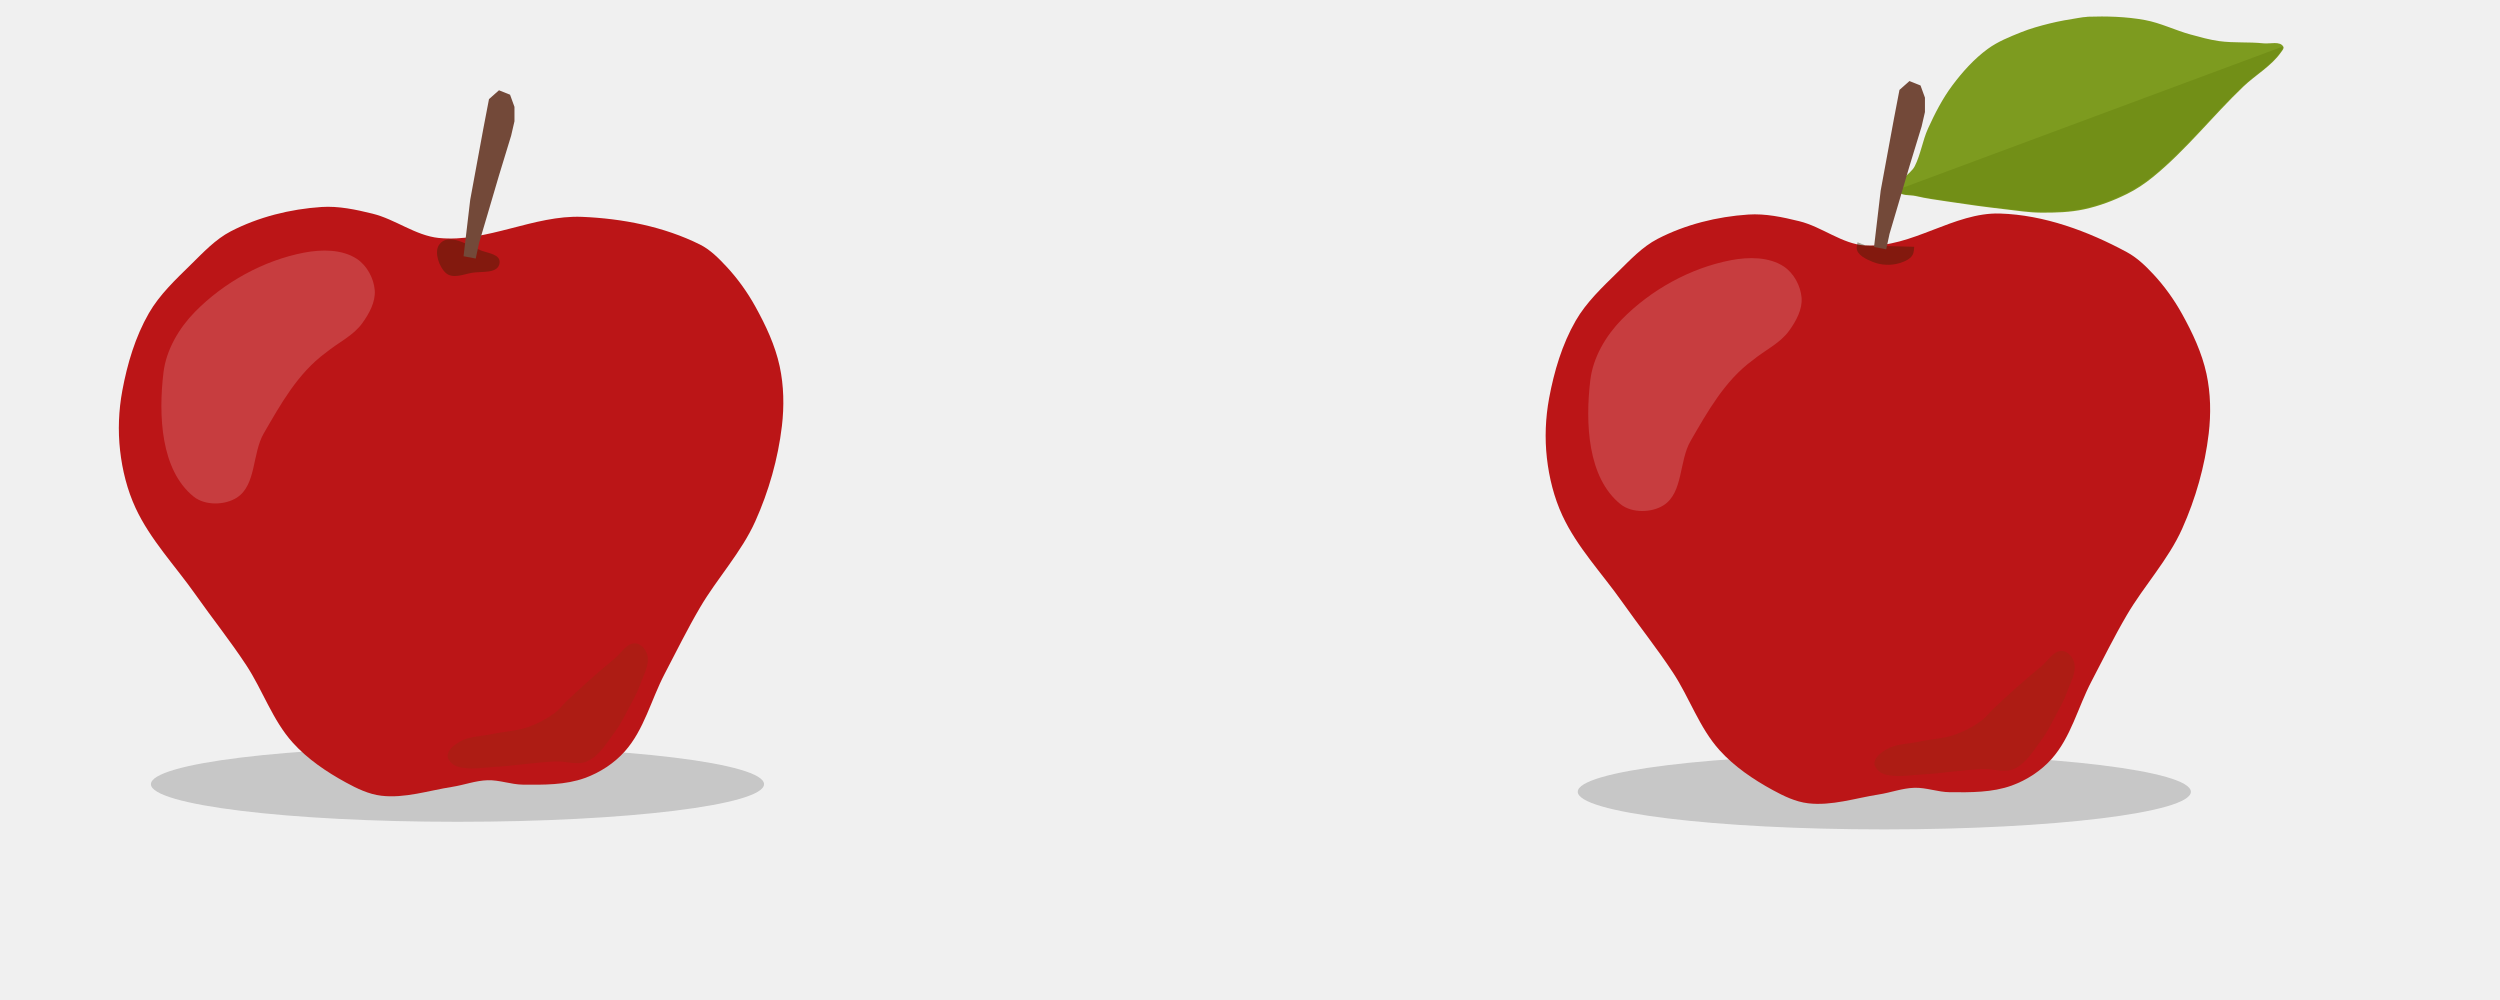
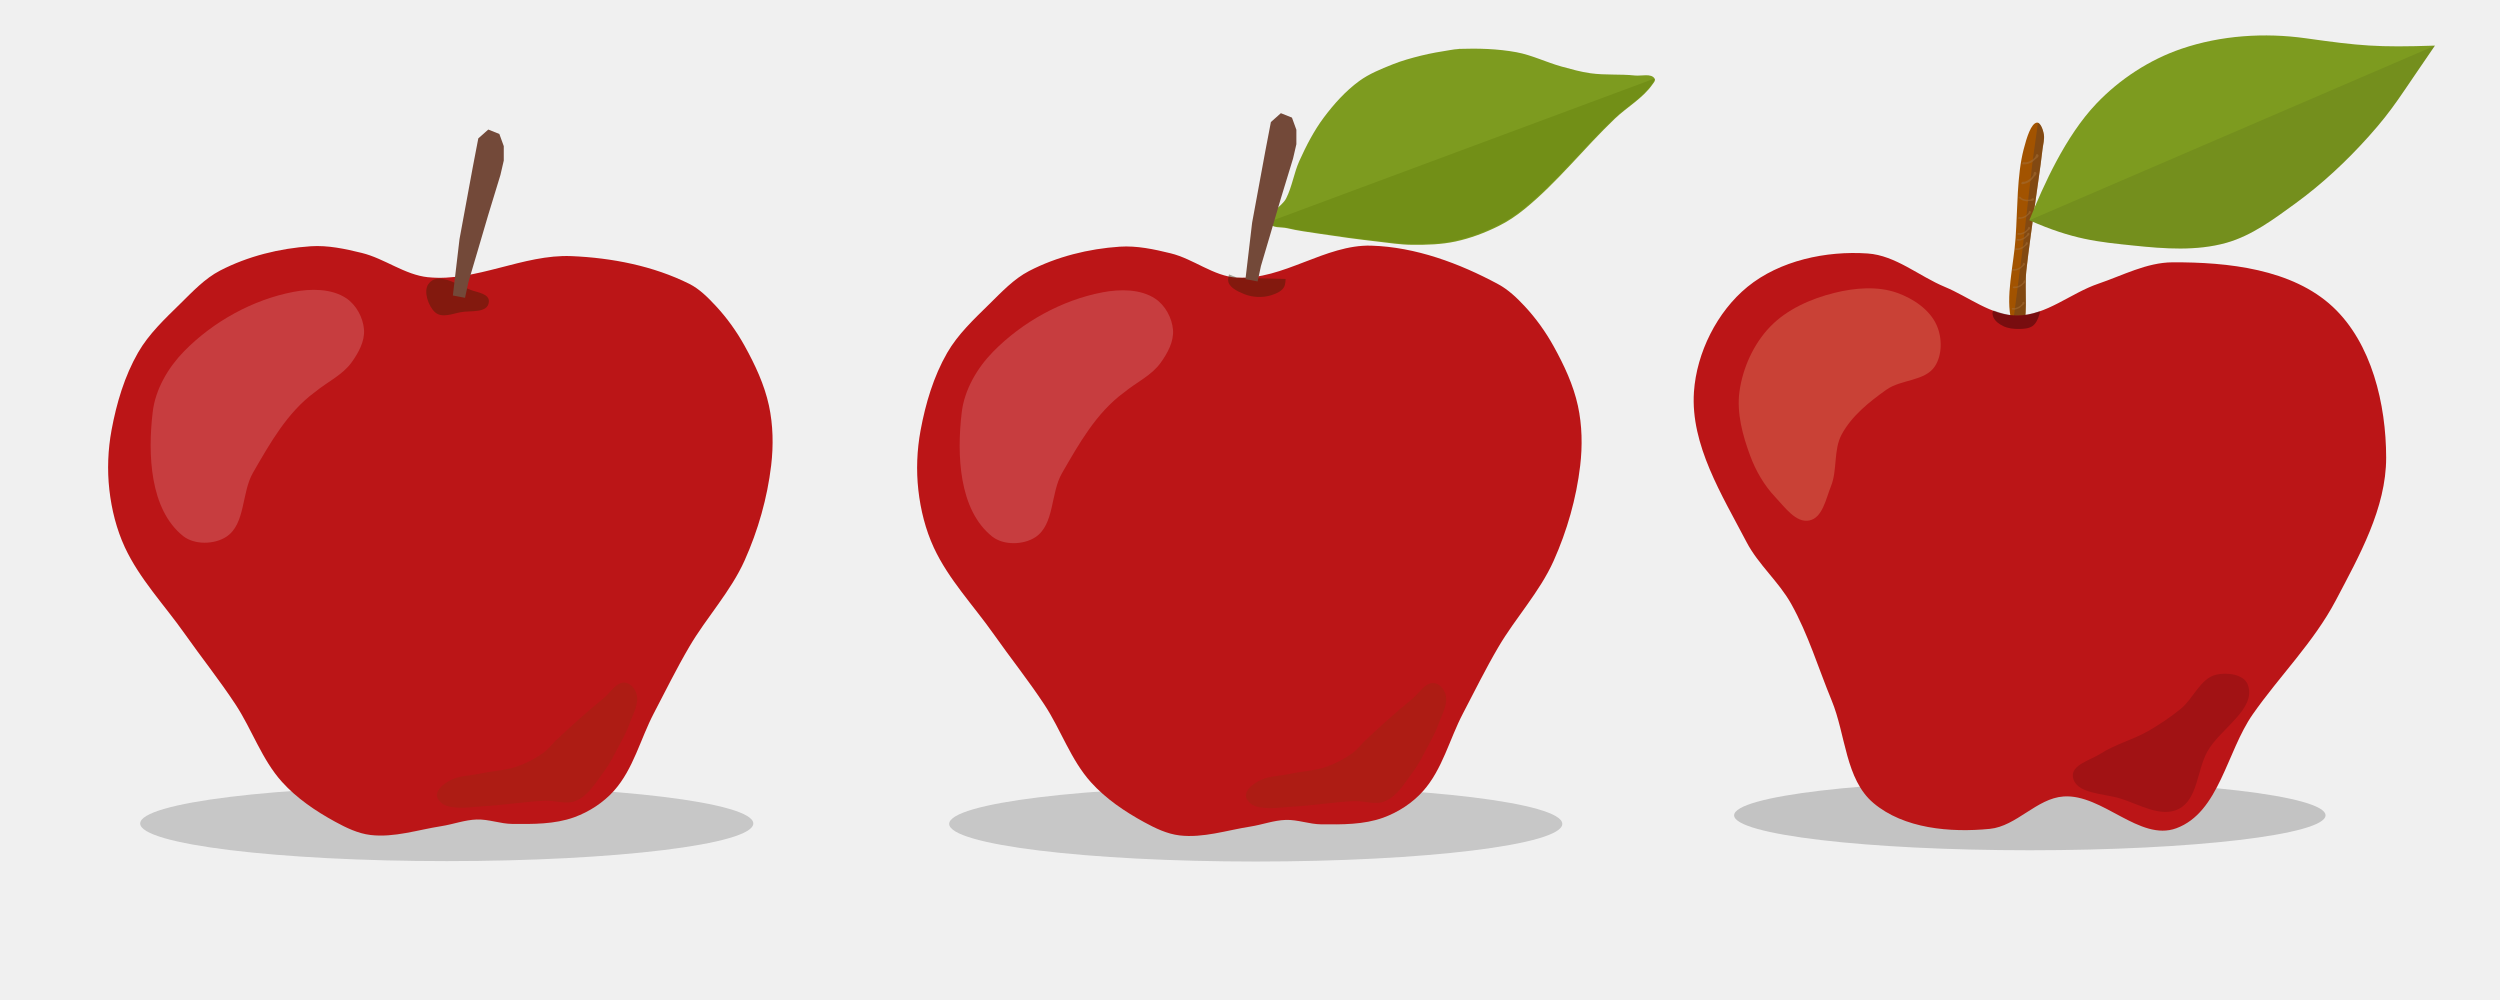
<svg xmlns="http://www.w3.org/2000/svg" width="250" height="100" viewBox="0 0 66.146 26.458" version="1.1" id="svg8">
-   <defs id="defs2" />
+   <defs id="defs2">
+     <clipPath clipPathUnits="userSpaceOnUse" id="clipPath5336">
+       <path style="fill:#000000;fill-opacity:1;stroke:none;stroke-width:0.265px;stroke-linecap:butt;stroke-linejoin:miter;stroke-opacity:1" d="m 17.954,274.794 9.308,-6.993 2.74,0.567 -1.559,7.182 -6.284,1.465 z" id="path5338" />
+     </clipPath>
+   </defs>
  <g id="layer3" style="display:inline" transform="translate(0,-270.5416)">
-     <path style="opacity:1;fill:#000000;fill-opacity:0.172;stroke:none;stroke-width:0.049;stroke-opacity:1" id="path4577" d="m 20.215,291.289 a 8.111,0.996 0 0 1 -8.109,0.996 8.111,0.996 0 0 1 -8.113,-0.995 8.111,0.996 0 0 1 8.105,-0.996 8.111,0.996 0 0 1 8.117,0.995 l -8.111,0.001 z" />
-     <path d="m 57.967,291.49 a 8.111,0.996 0 0 1 -8.109,0.996 8.111,0.996 0 0 1 -8.113,-0.995 8.111,0.996 0 0 1 8.105,-0.996 8.111,0.996 0 0 1 8.117,0.995 l -8.111,0.001 z" id="path4675" style="opacity:1;fill:#000000;fill-opacity:0.172;stroke:none;stroke-width:0.049;stroke-opacity:1" />
+     <path style="opacity:1;fill:#000000;fill-opacity:0.172;stroke:none;stroke-width:0.049;stroke-opacity:1" id="path4577" d="m 19.931,292.329 a 8.111,0.996 0 0 1 -8.109,0.996 8.111,0.996 0 0 1 -8.113,-0.995 8.111,0.996 0 0 1 8.105,-0.996 8.111,0.996 0 0 1 8.117,0.995 l -8.111,0.001 z" />
+     <path d="m 41.336,292.34 a 8.111,0.996 0 0 1 -8.109,0.996 8.111,0.996 0 0 1 -8.113,-0.995 8.111,0.996 0 0 1 8.105,-0.996 8.111,0.996 0 0 1 8.117,0.995 l -8.111,10e-4 z" id="path4675" style="opacity:1;fill:#000000;fill-opacity:0.172;stroke:none;stroke-width:0.049;stroke-opacity:1" />
  </g>
  <g id="layer1" transform="translate(0,-270.5416)">
-     <path style="fill:#bb1517;fill-opacity:1;stroke:none;stroke-width:0.082px;stroke-linecap:butt;stroke-linejoin:miter;stroke-opacity:1" d="m 11.611,276.838 c -0.62,-0.064 -1.151,-0.496 -1.757,-0.644 -0.44,-0.108 -0.895,-0.206 -1.347,-0.176 -0.827,0.055 -1.665,0.263 -2.401,0.644 -0.406,0.211 -0.728,0.558 -1.054,0.878 -0.405,0.398 -0.83,0.796 -1.113,1.288 -0.36,0.626 -0.571,1.34 -0.703,2.05 -0.096,0.519 -0.118,1.057 -0.059,1.581 0.059,0.522 0.189,1.046 0.41,1.523 0.39,0.84 1.047,1.527 1.581,2.284 0.443,0.629 0.924,1.231 1.347,1.874 0.438,0.666 0.696,1.458 1.23,2.05 0.392,0.435 0.892,0.773 1.406,1.054 0.293,0.16 0.606,0.312 0.937,0.351 0.625,0.074 1.252,-0.137 1.874,-0.234 0.314,-0.049 0.619,-0.166 0.937,-0.176 0.315,-0.01 0.622,0.114 0.937,0.117 0.55,0.005 1.123,0.011 1.64,-0.176 0.397,-0.144 0.773,-0.388 1.054,-0.703 0.512,-0.573 0.698,-1.369 1.054,-2.05 0.308,-0.588 0.601,-1.184 0.937,-1.757 0.457,-0.78 1.094,-1.459 1.464,-2.284 0.356,-0.795 0.601,-1.653 0.703,-2.518 0.062,-0.524 0.052,-1.066 -0.059,-1.581 -0.12,-0.556 -0.368,-1.083 -0.644,-1.581 -0.21,-0.379 -0.466,-0.737 -0.761,-1.054 -0.208,-0.223 -0.43,-0.449 -0.703,-0.586 -0.955,-0.476 -2.05,-0.688 -3.116,-0.733 -1.277,-0.054 -2.523,0.689 -3.795,0.558 z" id="path4550" />
-     <path style="fill:#2c2000;fill-opacity:0.387;stroke:none;stroke-width:0.067px;stroke-linecap:butt;stroke-linejoin:miter;stroke-opacity:1" d="m 12.743,277.175 c -0.36,-0.138 -0.88,-0.504 -1.125,-0.157 -0.138,0.196 0.003,0.587 0.173,0.742 0.184,0.168 0.464,0.041 0.692,0 0.254,-0.046 0.71,0.036 0.736,-0.272 0.018,-0.217 -0.304,-0.248 -0.476,-0.314 z" id="path4615" />
-     <path style="display:inline;fill:#664408;fill-opacity:0.161;stroke:none;stroke-width:0.082px;stroke-linecap:butt;stroke-linejoin:miter;stroke-opacity:1" d="m 14.989,289.094 c 0.409,-0.385 0.826,-0.764 1.263,-1.118 0.18,-0.146 0.328,-0.427 0.559,-0.414 0.141,0.008 0.269,0.154 0.311,0.29 0.081,0.264 -0.095,0.547 -0.186,0.807 -0.074,0.21 -0.186,0.404 -0.29,0.6 -0.116,0.219 -0.225,0.444 -0.373,0.642 -0.216,0.289 -0.414,0.644 -0.745,0.787 -0.254,0.109 -0.552,-0.012 -0.828,0 -0.54,0.024 -1.075,0.114 -1.615,0.145 -0.283,0.016 -0.57,0.069 -0.849,0.021 -0.095,-0.016 -0.197,-0.04 -0.269,-0.104 -0.065,-0.057 -0.134,-0.142 -0.124,-0.228 0.017,-0.155 0.176,-0.271 0.311,-0.352 0.255,-0.153 0.578,-0.144 0.87,-0.207 0.316,-0.069 0.647,-0.078 0.952,-0.186 0.25,-0.089 0.49,-0.215 0.704,-0.373 0.118,-0.087 0.204,-0.21 0.311,-0.311 z" id="path4595" />
-     <path style="fill:#734939;fill-opacity:1;stroke:none;stroke-width:0.082px;stroke-linecap:butt;stroke-linejoin:miter;stroke-opacity:1" d="m 12.265,277.321 0.176,-1.493 0.351,-1.903 0.146,-0.761 0.264,-0.234 0.293,0.117 0.117,0.322 v 0.381 l -0.088,0.381 -0.322,1.054 -0.293,0.996 -0.234,0.791 -0.088,0.41 z" id="path4552" />
-     <path id="path4677" d="m 49.362,277.038 c -0.623,-0.037 -1.151,-0.496 -1.757,-0.644 -0.44,-0.108 -0.895,-0.206 -1.347,-0.176 -0.827,0.055 -1.665,0.263 -2.401,0.644 -0.406,0.211 -0.728,0.558 -1.054,0.878 -0.405,0.398 -0.83,0.796 -1.113,1.288 -0.36,0.626 -0.571,1.34 -0.703,2.05 -0.096,0.519 -0.118,1.057 -0.059,1.581 0.059,0.522 0.189,1.046 0.41,1.523 0.39,0.84 1.047,1.527 1.581,2.284 0.443,0.629 0.924,1.231 1.347,1.874 0.438,0.666 0.696,1.458 1.23,2.05 0.392,0.435 0.892,0.773 1.406,1.054 0.293,0.16 0.606,0.312 0.937,0.351 0.625,0.074 1.252,-0.137 1.874,-0.234 0.314,-0.049 0.619,-0.166 0.937,-0.176 0.315,-0.01 0.622,0.114 0.937,0.117 0.55,0.005 1.123,0.011 1.64,-0.176 0.397,-0.144 0.773,-0.388 1.054,-0.703 0.512,-0.573 0.698,-1.369 1.054,-2.05 0.308,-0.588 0.601,-1.184 0.937,-1.757 0.457,-0.78 1.094,-1.459 1.464,-2.284 0.356,-0.795 0.601,-1.653 0.703,-2.518 0.062,-0.524 0.052,-1.066 -0.059,-1.581 -0.12,-0.556 -0.368,-1.083 -0.644,-1.581 -0.21,-0.379 -0.466,-0.737 -0.761,-1.054 -0.208,-0.223 -0.434,-0.441 -0.703,-0.586 -1.03,-0.556 -2.189,-0.985 -3.358,-1.021 -1.217,-0.037 -2.337,0.917 -3.552,0.845 z" style="fill:#bb1517;fill-opacity:1;stroke:none;stroke-width:0.082px;stroke-linecap:butt;stroke-linejoin:miter;stroke-opacity:1" />
-     <path style="fill:#2c2000;fill-opacity:0.387;stroke:none;stroke-width:0.252px;stroke-linecap:butt;stroke-linejoin:miter;stroke-opacity:1" d="M 185.756 24.223 C 185.708 24.407 185.671 24.592 185.67 24.773 C 185.665 25.486 186.611 25.921 187.271 26.189 C 188.1 26.526 189.095 26.574 189.951 26.314 C 190.503 26.147 191.2 25.848 191.342 25.289 C 191.39 25.099 191.413 24.89 191.42 24.676 L 186.566 24.553 C 186.566 24.553 185.963 24.31 185.756 24.223 z " transform="matrix(0.2645833,0,0,0.2645833,0,270.5416)" id="path4679" />
-     <path id="path4681" d="m 55.23,270.984 c 0.508,-0.017 1.023,-0.004 1.523,0.088 0.413,0.076 0.796,0.27 1.201,0.381 0.251,0.069 0.503,0.14 0.761,0.176 0.387,0.054 0.783,0.017 1.171,0.059 0.177,0.019 0.44,-0.067 0.527,0.088 0.026,0.046 -0.029,0.103 -0.059,0.146 -0.256,0.369 -0.671,0.598 -0.996,0.908 -0.819,0.782 -1.522,1.688 -2.401,2.401 -0.208,0.169 -0.433,0.32 -0.673,0.439 -0.362,0.18 -0.746,0.325 -1.142,0.41 -0.373,0.08 -0.76,0.091 -1.142,0.088 -0.314,-0.002 -0.625,-0.052 -0.937,-0.088 -0.509,-0.058 -1.016,-0.127 -1.523,-0.205 -0.284,-0.044 -0.57,-0.079 -0.849,-0.146 -0.159,-0.038 -0.415,0.008 -0.469,-0.146 -0.085,-0.245 0.322,-0.412 0.439,-0.644 0.159,-0.314 0.206,-0.675 0.351,-0.996 0.181,-0.398 0.383,-0.792 0.644,-1.142 0.269,-0.359 0.575,-0.701 0.937,-0.966 0.264,-0.193 0.575,-0.317 0.878,-0.439 0.246,-0.099 0.504,-0.17 0.761,-0.234 0.251,-0.062 0.506,-0.106 0.761,-0.146 0.078,-0.012 0.156,-0.027 0.234,-0.029 z" style="fill:#7d9b1f;fill-opacity:1;stroke:none;stroke-width:0.082px;stroke-linecap:butt;stroke-linejoin:miter;stroke-opacity:1" />
-     <path id="path4683" d="m 52.741,289.295 c 0.409,-0.385 0.826,-0.764 1.263,-1.118 0.18,-0.146 0.328,-0.427 0.559,-0.414 0.141,0.008 0.269,0.154 0.311,0.29 0.081,0.264 -0.095,0.547 -0.186,0.807 -0.074,0.21 -0.186,0.404 -0.29,0.6 -0.116,0.219 -0.225,0.444 -0.373,0.642 -0.216,0.289 -0.414,0.644 -0.745,0.787 -0.254,0.109 -0.552,-0.012 -0.828,0 -0.54,0.024 -1.075,0.114 -1.615,0.145 -0.283,0.016 -0.57,0.069 -0.849,0.021 -0.095,-0.016 -0.197,-0.04 -0.269,-0.104 -0.065,-0.057 -0.134,-0.142 -0.124,-0.228 0.017,-0.155 0.176,-0.271 0.311,-0.352 0.255,-0.153 0.578,-0.144 0.87,-0.207 0.316,-0.069 0.647,-0.078 0.952,-0.186 0.25,-0.089 0.49,-0.215 0.704,-0.373 0.118,-0.087 0.204,-0.21 0.311,-0.311 z" style="display:inline;fill:#664408;fill-opacity:0.161;stroke:none;stroke-width:0.082px;stroke-linecap:butt;stroke-linejoin:miter;stroke-opacity:1" />
-     <path style="fill:#516b00;fill-opacity:0.247;stroke:none;stroke-width:0.082px;stroke-linecap:butt;stroke-linejoin:miter;stroke-opacity:1" d="m 60.392,271.775 c 0.026,0.046 -0.029,0.103 -0.059,0.146 -0.256,0.367 -0.671,0.595 -0.996,0.903 -0.819,0.778 -1.522,1.68 -2.401,2.39 -0.208,0.168 -0.433,0.318 -0.673,0.437 -0.362,0.179 -0.746,0.324 -1.142,0.408 -0.373,0.08 -0.76,0.091 -1.142,0.087 -0.314,-0.002 -0.625,-0.052 -0.937,-0.087 -0.509,-0.058 -1.016,-0.127 -1.523,-0.204 -0.284,-0.043 -0.57,-0.079 -0.849,-0.146 -0.159,-0.038 -0.415,0.008 -0.469,-0.146 z" id="path4685" />
-     <path id="path4687" d="m 49.584,277.077 0.176,-1.493 0.351,-1.903 0.146,-0.761 0.264,-0.234 0.293,0.117 0.117,0.322 v 0.381 l -0.088,0.381 -0.322,1.054 -0.293,0.996 -0.234,0.791 -0.088,0.41 z" style="fill:#734939;fill-opacity:1;stroke:none;stroke-width:0.082px;stroke-linecap:butt;stroke-linejoin:miter;stroke-opacity:1" />
+     <path style="fill:#bb1517;fill-opacity:1;stroke:none;stroke-width:0.082px;stroke-linecap:butt;stroke-linejoin:miter;stroke-opacity:1" d="m 11.327,277.877 c -0.62,-0.064 -1.151,-0.496 -1.757,-0.644 -0.44,-0.108 -0.895,-0.206 -1.347,-0.176 -0.827,0.055 -1.665,0.263 -2.401,0.644 -0.406,0.211 -0.728,0.558 -1.054,0.878 -0.405,0.398 -0.83,0.796 -1.113,1.288 -0.36,0.626 -0.571,1.34 -0.703,2.05 -0.096,0.519 -0.118,1.057 -0.059,1.581 0.059,0.522 0.189,1.046 0.41,1.523 0.39,0.84 1.047,1.527 1.581,2.284 0.443,0.629 0.924,1.231 1.347,1.874 0.438,0.666 0.696,1.458 1.23,2.05 0.392,0.435 0.892,0.773 1.406,1.054 0.293,0.16 0.606,0.312 0.937,0.351 0.625,0.074 1.252,-0.137 1.874,-0.234 0.314,-0.049 0.619,-0.166 0.937,-0.176 0.315,-0.01 0.622,0.114 0.937,0.117 0.55,0.005 1.123,0.011 1.64,-0.176 0.397,-0.144 0.773,-0.388 1.054,-0.703 0.512,-0.573 0.698,-1.369 1.054,-2.05 0.308,-0.588 0.601,-1.184 0.937,-1.757 0.457,-0.78 1.094,-1.459 1.464,-2.284 0.356,-0.795 0.601,-1.653 0.703,-2.518 0.062,-0.524 0.052,-1.066 -0.059,-1.581 -0.12,-0.556 -0.368,-1.083 -0.644,-1.581 -0.21,-0.379 -0.466,-0.737 -0.761,-1.054 -0.208,-0.223 -0.43,-0.449 -0.703,-0.586 -0.955,-0.476 -2.05,-0.688 -3.116,-0.733 -1.277,-0.054 -2.523,0.689 -3.795,0.558 z" id="path4550" />
+     <path style="fill:#2c2000;fill-opacity:0.387;stroke:none;stroke-width:0.067px;stroke-linecap:butt;stroke-linejoin:miter;stroke-opacity:1" d="m 12.459,278.215 c -0.36,-0.138 -0.88,-0.504 -1.125,-0.157 -0.138,0.196 0.003,0.587 0.173,0.742 0.184,0.168 0.464,0.041 0.692,0 0.254,-0.046 0.71,0.036 0.736,-0.272 0.018,-0.217 -0.304,-0.248 -0.476,-0.314 z" id="path4615" />
+     <path style="display:inline;fill:#664408;fill-opacity:0.161;stroke:none;stroke-width:0.082px;stroke-linecap:butt;stroke-linejoin:miter;stroke-opacity:1" d="m 14.706,290.134 c 0.409,-0.385 0.826,-0.764 1.263,-1.118 0.18,-0.146 0.328,-0.427 0.559,-0.414 0.141,0.008 0.269,0.154 0.311,0.29 0.081,0.264 -0.095,0.547 -0.186,0.807 -0.074,0.21 -0.186,0.404 -0.29,0.6 -0.116,0.219 -0.225,0.444 -0.373,0.642 -0.216,0.289 -0.414,0.644 -0.745,0.787 -0.254,0.109 -0.552,-0.012 -0.828,0 -0.54,0.024 -1.075,0.114 -1.615,0.145 -0.283,0.016 -0.57,0.069 -0.849,0.021 -0.095,-0.016 -0.197,-0.04 -0.269,-0.104 -0.065,-0.057 -0.134,-0.142 -0.124,-0.228 0.017,-0.155 0.176,-0.271 0.311,-0.352 0.255,-0.153 0.578,-0.144 0.87,-0.207 0.316,-0.069 0.647,-0.078 0.952,-0.186 0.25,-0.089 0.49,-0.215 0.704,-0.373 0.118,-0.087 0.204,-0.21 0.311,-0.311 z" id="path4595" />
+     <path style="fill:#734939;fill-opacity:1;stroke:none;stroke-width:0.082px;stroke-linecap:butt;stroke-linejoin:miter;stroke-opacity:1" d="m 11.982,278.36 0.176,-1.493 0.351,-1.903 0.146,-0.761 0.264,-0.234 0.293,0.117 0.117,0.322 v 0.381 l -0.088,0.381 -0.322,1.054 -0.293,0.996 -0.234,0.791 -0.088,0.41 z" id="path4552" />
+     <path id="path4677" d="m 32.732,277.888 c -0.623,-0.037 -1.151,-0.496 -1.757,-0.644 -0.44,-0.108 -0.895,-0.206 -1.347,-0.176 -0.827,0.055 -1.665,0.263 -2.401,0.644 -0.406,0.211 -0.728,0.558 -1.054,0.878 -0.405,0.398 -0.83,0.796 -1.113,1.288 -0.36,0.626 -0.571,1.34 -0.703,2.05 -0.096,0.519 -0.118,1.057 -0.059,1.581 0.059,0.522 0.189,1.046 0.41,1.523 0.39,0.84 1.047,1.527 1.581,2.284 0.443,0.629 0.924,1.231 1.347,1.874 0.438,0.666 0.696,1.458 1.23,2.05 0.392,0.435 0.892,0.773 1.406,1.054 0.293,0.16 0.606,0.312 0.937,0.351 0.625,0.074 1.252,-0.137 1.874,-0.234 0.314,-0.049 0.619,-0.166 0.937,-0.176 0.315,-0.01 0.622,0.114 0.937,0.117 0.55,0.005 1.123,0.011 1.64,-0.176 0.397,-0.144 0.773,-0.388 1.054,-0.703 0.512,-0.573 0.698,-1.369 1.054,-2.05 0.308,-0.588 0.601,-1.184 0.937,-1.757 0.457,-0.78 1.094,-1.459 1.464,-2.284 0.356,-0.795 0.601,-1.653 0.703,-2.518 0.062,-0.524 0.052,-1.066 -0.059,-1.581 -0.12,-0.556 -0.368,-1.083 -0.644,-1.581 -0.21,-0.379 -0.466,-0.737 -0.761,-1.054 -0.208,-0.223 -0.434,-0.441 -0.703,-0.586 -1.03,-0.556 -2.189,-0.985 -3.358,-1.021 -1.217,-0.037 -2.337,0.917 -3.552,0.845 z" style="fill:#bb1517;fill-opacity:1;stroke:none;stroke-width:0.082px;stroke-linecap:butt;stroke-linejoin:miter;stroke-opacity:1" />
+     <path style="fill:#2c2000;fill-opacity:0.387;stroke:none;stroke-width:0.067px;stroke-linecap:butt;stroke-linejoin:miter;stroke-opacity:1" d="m 32.517,277.801 c -0.013,0.049 -0.022,0.098 -0.023,0.146 -0.001,0.189 0.249,0.304 0.424,0.375 0.219,0.089 0.483,0.102 0.709,0.033 0.146,-0.044 0.33,-0.123 0.368,-0.271 0.013,-0.05 0.019,-0.106 0.021,-0.162 l -1.284,-0.033 c 0,0 -0.16,-0.064 -0.214,-0.087 z" id="path4679" />
+     <path id="path4681" d="m 38.599,271.835 c 0.508,-0.017 1.023,-0.004 1.523,0.088 0.413,0.076 0.796,0.27 1.201,0.381 0.251,0.069 0.503,0.14 0.761,0.176 0.387,0.054 0.783,0.017 1.171,0.059 0.177,0.019 0.44,-0.067 0.527,0.088 0.026,0.046 -0.029,0.103 -0.059,0.146 -0.256,0.369 -0.671,0.598 -0.996,0.908 -0.819,0.782 -1.522,1.688 -2.401,2.401 -0.208,0.169 -0.433,0.32 -0.673,0.439 -0.362,0.18 -0.746,0.325 -1.142,0.41 -0.373,0.08 -0.76,0.091 -1.142,0.088 -0.314,-0.002 -0.625,-0.052 -0.937,-0.088 -0.509,-0.058 -1.016,-0.127 -1.523,-0.205 -0.284,-0.044 -0.57,-0.079 -0.849,-0.146 -0.159,-0.038 -0.415,0.008 -0.469,-0.146 -0.085,-0.245 0.322,-0.412 0.439,-0.644 0.159,-0.314 0.206,-0.675 0.351,-0.996 0.181,-0.398 0.383,-0.792 0.644,-1.142 0.269,-0.359 0.575,-0.701 0.937,-0.966 0.264,-0.193 0.575,-0.317 0.878,-0.439 0.246,-0.099 0.504,-0.17 0.761,-0.234 0.251,-0.062 0.506,-0.106 0.761,-0.146 0.078,-0.012 0.156,-0.027 0.234,-0.029 z" style="fill:#7d9b1f;fill-opacity:1;stroke:none;stroke-width:0.082px;stroke-linecap:butt;stroke-linejoin:miter;stroke-opacity:1" />
+     <path id="path4683" d="m 36.11,290.145 c 0.409,-0.385 0.826,-0.764 1.263,-1.118 0.18,-0.146 0.328,-0.427 0.559,-0.414 0.141,0.008 0.269,0.154 0.311,0.29 0.081,0.264 -0.095,0.547 -0.186,0.807 -0.074,0.21 -0.186,0.404 -0.29,0.6 -0.116,0.219 -0.225,0.444 -0.373,0.642 -0.216,0.289 -0.414,0.644 -0.745,0.787 -0.254,0.109 -0.552,-0.012 -0.828,0 -0.54,0.024 -1.075,0.114 -1.615,0.145 -0.283,0.016 -0.57,0.069 -0.849,0.021 -0.095,-0.016 -0.197,-0.04 -0.269,-0.104 -0.065,-0.057 -0.134,-0.142 -0.124,-0.228 0.017,-0.155 0.176,-0.271 0.311,-0.352 0.255,-0.153 0.578,-0.144 0.87,-0.207 0.316,-0.069 0.647,-0.078 0.952,-0.186 0.25,-0.089 0.49,-0.215 0.704,-0.373 0.118,-0.087 0.204,-0.21 0.311,-0.311 z" style="display:inline;fill:#664408;fill-opacity:0.161;stroke:none;stroke-width:0.082px;stroke-linecap:butt;stroke-linejoin:miter;stroke-opacity:1" />
+     <path style="fill:#516b00;fill-opacity:0.247;stroke:none;stroke-width:0.082px;stroke-linecap:butt;stroke-linejoin:miter;stroke-opacity:1" d="m 43.761,272.625 c 0.026,0.046 -0.029,0.103 -0.059,0.146 -0.256,0.367 -0.671,0.595 -0.996,0.903 -0.819,0.778 -1.522,1.68 -2.401,2.39 -0.208,0.168 -0.433,0.318 -0.673,0.437 -0.362,0.179 -0.746,0.324 -1.142,0.408 -0.373,0.08 -0.76,0.091 -1.142,0.087 -0.314,-0.002 -0.625,-0.052 -0.937,-0.087 -0.509,-0.058 -1.016,-0.127 -1.523,-0.204 -0.284,-0.043 -0.57,-0.079 -0.849,-0.146 -0.159,-0.038 -0.415,0.008 -0.469,-0.146 z" id="path4685" />
+     <path id="path4687" d="m 32.953,277.927 0.176,-1.493 0.351,-1.903 0.146,-0.761 0.264,-0.234 0.293,0.117 0.117,0.322 v 0.381 l -0.088,0.381 -0.322,1.054 -0.293,0.996 -0.234,0.791 -0.088,0.41 z" style="fill:#734939;fill-opacity:1;stroke:none;stroke-width:0.082px;stroke-linecap:butt;stroke-linejoin:miter;stroke-opacity:1" />
+     <path style="opacity:1;fill:#000000;fill-opacity:0.188;stroke:none;stroke-width:0.266;stroke-opacity:1" id="path5280" d="m 61.53,292.113 a 7.824,0.925 0 0 1 -7.822,0.925 7.824,0.925 0 0 1 -7.826,-0.924 7.824,0.925 0 0 1 7.818,-0.925 7.824,0.925 0 0 1 7.83,0.924 l -7.824,9.3e-4 z" />
+     <path style="fill:#a25300;fill-opacity:1;stroke:none;stroke-width:0.296px;stroke-linecap:butt;stroke-linejoin:miter;stroke-opacity:1" d="m 53.222,279.04 c -0.169,-0.635 0.056,-1.468 0.107,-2.196 0.055,-0.791 0.034,-1.658 0.214,-2.353 0.079,-0.306 0.197,-0.696 0.356,-0.706 0.076,-0.007 0.152,0.156 0.178,0.314 0.021,0.125 -0.021,0.263 -0.036,0.392 -0.06,0.53 -0.144,1.045 -0.214,1.569 -0.073,0.548 -0.153,1.092 -0.214,1.647 -0.057,0.518 0.072,1.32 -0.143,1.568 -0.08,0.092 -0.204,-0.063 -0.249,-0.235 z" id="path5274" />
+     <path style="fill:#654124;fill-opacity:0.512;stroke:none;stroke-width:0.621px;stroke-linecap:butt;stroke-linejoin:miter;stroke-opacity:1" d="m 53.92,273.795 -0.141,1.017 -0.274,2.393 -0.246,1.906 c 0.057,0.135 0.145,0.243 0.212,0.165 0.214,-0.248 0.086,-1.051 0.143,-1.569 0.061,-0.555 0.141,-1.098 0.214,-1.646 0.07,-0.524 0.154,-1.04 0.214,-1.569 0.015,-0.129 0.056,-0.267 0.035,-0.392 -0.024,-0.143 -0.088,-0.284 -0.157,-0.305 z" id="path5348" />
+     <path style="fill:#7d9b1f;fill-opacity:1;stroke:none;stroke-width:0.266px;stroke-linecap:butt;stroke-linejoin:miter;stroke-opacity:1" d="m 53.693,276.369 c 0.375,-0.929 0.955,-2.224 1.772,-3.084 0.616,-0.648 1.409,-1.166 2.255,-1.454 1.041,-0.355 2.198,-0.43 3.287,-0.277 1.43,0.201 1.901,0.246 3.417,0.194 -0.933,1.352 -1.092,1.666 -1.754,2.405 -0.585,0.653 -1.233,1.258 -1.942,1.774 -0.565,0.411 -1.149,0.85 -1.823,1.039 -0.786,0.221 -1.636,0.158 -2.448,0.073 -0.943,-0.098 -1.599,-0.155 -2.765,-0.67 z" id="path5282" />
+     <path id="path5284" d="m 17.954,274.794 c 0.145,-0.988 0.403,-2.378 0.992,-3.402 0.444,-0.772 1.09,-1.459 1.843,-1.937 0.925,-0.588 2.028,-0.932 3.118,-1.039 1.432,-0.141 1.898,-0.208 3.355,-0.614 -0.586,1.528 -0.666,1.869 -1.134,2.74 -0.413,0.77 -0.899,1.507 -1.465,2.173 -0.451,0.531 -0.914,1.093 -1.521,1.434 -0.709,0.398 -1.547,0.537 -2.353,0.645 -0.936,0.126 -1.585,0.225 -2.835,10e-6 z" style="fill:#000000;fill-opacity:0.075;stroke:none;stroke-width:0.265px;stroke-linecap:butt;stroke-linejoin:miter;stroke-opacity:1" clip-path="url(#clipPath5336)" transform="matrix(0.9754185,0.2363935,-0.2363935,0.9754185,101.1398,4.085833)" />
+     <path style="fill:#bb1517;fill-opacity:1;stroke:none;stroke-width:0.466px;stroke-linecap:butt;stroke-linejoin:miter;stroke-opacity:1" d="m 53.366,278.89 c 0.77,0.002 1.422,-0.594 2.152,-0.842 0.645,-0.219 1.283,-0.563 1.964,-0.566 1.467,-0.007 3.167,0.177 4.24,1.178 1.031,0.962 1.411,2.579 1.412,3.99 3.78e-4,1.337 -0.713,2.6 -1.336,3.783 -0.578,1.097 -1.481,1.989 -2.192,3.005 -0.695,0.993 -0.888,2.6 -2.025,3.018 -0.97,0.357 -1.953,-0.913 -2.984,-0.841 -0.709,0.049 -1.244,0.788 -1.951,0.857 -1.045,0.103 -2.273,-0.005 -3.076,-0.682 -0.747,-0.63 -0.733,-1.812 -1.107,-2.715 -0.353,-0.855 -0.62,-1.753 -1.073,-2.56 -0.328,-0.585 -0.869,-1.037 -1.179,-1.631 -0.65,-1.244 -1.486,-2.573 -1.392,-3.972 0.07,-1.038 0.611,-2.123 1.416,-2.781 0.852,-0.696 2.082,-0.959 3.18,-0.883 0.741,0.051 1.358,0.6 2.044,0.885 0.632,0.262 1.224,0.756 1.908,0.758 z" id="path4729" />
+     <path style="fill:#ffe7ad;fill-opacity:0.21;stroke:none;stroke-width:0.266px;stroke-linecap:butt;stroke-linejoin:miter;stroke-opacity:1" d="m 46.973,283.696 c -0.293,-0.309 -0.516,-0.692 -0.664,-1.091 -0.201,-0.541 -0.364,-1.136 -0.285,-1.707 0.087,-0.623 0.371,-1.252 0.806,-1.707 0.445,-0.465 1.083,-0.746 1.707,-0.901 0.537,-0.133 1.139,-0.186 1.66,0 0.423,0.151 0.86,0.443 1.043,0.854 0.149,0.332 0.153,0.787 -0.047,1.091 -0.261,0.395 -0.894,0.342 -1.28,0.616 -0.456,0.323 -0.92,0.694 -1.185,1.185 -0.222,0.412 -0.109,0.941 -0.285,1.375 -0.133,0.329 -0.221,0.829 -0.569,0.901 -0.356,0.074 -0.651,-0.352 -0.901,-0.616 z" id="path5276" />
+     <path style="fill:#000000;fill-opacity:0.14;stroke:none;stroke-width:0.266px;stroke-linecap:butt;stroke-linejoin:miter;stroke-opacity:1" d="m 59.472,288.654 c 0.245,0.646 -0.738,1.17 -1.071,1.776 -0.273,0.495 -0.253,1.264 -0.759,1.517 -0.467,0.234 -1.042,-0.122 -1.54,-0.278 -0.44,-0.138 -1.196,-0.119 -1.257,-0.576 -0.042,-0.315 0.464,-0.439 0.731,-0.61 0.393,-0.252 0.859,-0.369 1.264,-0.601 0.301,-0.173 0.591,-0.368 0.86,-0.587 0.336,-0.274 0.515,-0.803 0.937,-0.903 0.284,-0.067 0.732,-0.012 0.835,0.262 z" id="path5278" />
+     <path style="fill:#000000;fill-opacity:0.36;stroke:none;stroke-width:0.621px;stroke-linecap:butt;stroke-linejoin:miter;stroke-opacity:1" d="m 52.748,278.757 c -0.046,0.035 -0.03,0.12 -0.008,0.174 0.044,0.107 0.151,0.184 0.255,0.235 0.131,0.066 0.286,0.082 0.432,0.079 0.121,-0.002 0.255,-0.01 0.353,-0.079 0.093,-0.067 0.141,-0.185 0.176,-0.294 0.01,-0.03 0.031,-0.074 0.007,-0.096 -0.193,0.067 -0.391,0.113 -0.597,0.113 -0.214,-5.9e-4 -0.418,-0.058 -0.618,-0.132 z" id="path5340" />
+     <path style="fill:#a36c33;fill-opacity:0.586;stroke:none;stroke-width:0.621px;stroke-linecap:butt;stroke-linejoin:miter;stroke-opacity:1" d="m 53.843,274.704 c -0.029,0.034 -0.065,0.061 -0.103,0.083 -0.041,0.024 -0.086,0.041 -0.132,0.049 -0.029,0.005 -0.063,-0.016 -0.088,0 -0.012,0.007 -0.026,0.026 -0.02,0.039 0.014,0.026 0.059,0.016 0.088,0.014 0.062,-0.005 0.123,-0.028 0.177,-0.059 0.028,-0.016 0.05,-0.041 0.074,-0.064 0.035,-0.034 0.101,-0.059 0.098,-0.108 -0.001,-0.019 -0.025,-0.042 -0.044,-0.039 -0.032,0.005 -0.028,0.059 -0.049,0.084 z" id="path5353" />
+     <path style="fill:#a36c33;fill-opacity:0.586;stroke:none;stroke-width:0.521px;stroke-linecap:butt;stroke-linejoin:miter;stroke-opacity:1" d="m 53.725,275.82 c -0.036,0.007 -0.074,0.007 -0.111,0.005 -0.039,-0.007 -0.079,-0.016 -0.113,-0.034 -0.022,-0.012 -0.034,-0.043 -0.059,-0.046 -0.012,-8.2e-4 -0.031,0.005 -0.033,0.016 -0.004,0.025 0.031,0.041 0.052,0.054 0.044,0.029 0.096,0.044 0.148,0.051 0.027,0.002 0.054,-0.002 0.081,-0.007 0.04,-0.007 0.097,0.012 0.12,-0.024 0.009,-0.014 0.005,-0.041 -0.01,-0.048 -0.023,-0.014 -0.049,0.026 -0.075,0.031 z" id="path5353-3" />
+     <path id="path5370" d="m 53.662,276.186 c -0.022,0.026 -0.05,0.048 -0.08,0.065 -0.032,0.019 -0.067,0.032 -0.103,0.038 -0.023,0.005 -0.049,-0.012 -0.069,0 -0.01,0.005 -0.02,0.021 -0.015,0.03 0.011,0.021 0.045,0.012 0.069,0.012 0.048,-0.005 0.095,-0.021 0.137,-0.046 0.022,-0.012 0.039,-0.032 0.057,-0.049 0.027,-0.026 0.078,-0.046 0.076,-0.084 -8.08e-4,-0.014 -0.019,-0.033 -0.034,-0.03 -0.025,0.005 -0.022,0.046 -0.038,0.065 z" style="fill:#a36c33;fill-opacity:0.586;stroke:none;stroke-width:0.482px;stroke-linecap:butt;stroke-linejoin:miter;stroke-opacity:1" />
+     <path style="fill:#a36c33;fill-opacity:0.586;stroke:none;stroke-width:0.621px;stroke-linecap:butt;stroke-linejoin:miter;stroke-opacity:1" d="m 53.795,275.18 c -0.023,0.038 -0.054,0.071 -0.089,0.098 -0.037,0.03 -0.079,0.054 -0.123,0.069 -0.028,0.01 -0.065,-0.007 -0.087,0.014 -0.011,0.01 -0.022,0.03 -0.013,0.042 0.017,0.025 0.061,0.005 0.089,4e-5 0.06,-0.014 0.117,-0.047 0.165,-0.086 0.025,-0.021 0.043,-0.049 0.063,-0.074 0.029,-0.039 0.09,-0.074 0.08,-0.122 -0.004,-0.019 -0.031,-0.038 -0.05,-0.032 -0.031,0.01 -0.018,0.063 -0.035,0.091 z" id="path5372" />
+     <path style="fill:#a36c33;fill-opacity:0.586;stroke:none;stroke-width:0.482px;stroke-linecap:butt;stroke-linejoin:miter;stroke-opacity:1" d="m 53.642,276.607 c -0.022,0.026 -0.05,0.048 -0.08,0.065 -0.032,0.019 -0.067,0.032 -0.103,0.038 -0.023,0.005 -0.049,-0.012 -0.069,0 -0.01,0.005 -0.02,0.021 -0.015,0.03 0.011,0.021 0.045,0.012 0.069,0.012 0.048,-0.005 0.095,-0.021 0.137,-0.046 0.022,-0.012 0.039,-0.032 0.057,-0.049 0.027,-0.026 0.078,-0.046 0.076,-0.084 -8.07e-4,-0.014 -0.019,-0.033 -0.034,-0.03 -0.025,0.005 -0.022,0.046 -0.038,0.065 z" id="path5374" />
+     <path id="path5376" d="m 53.583,277.01 c -0.022,0.026 -0.05,0.048 -0.08,0.065 -0.032,0.019 -0.067,0.032 -0.103,0.038 -0.023,0.005 -0.049,-0.012 -0.069,0 -0.01,0.005 -0.02,0.021 -0.015,0.03 0.011,0.021 0.045,0.012 0.069,0.012 0.048,-0.005 0.095,-0.021 0.137,-0.046 0.022,-0.012 0.039,-0.032 0.057,-0.049 0.027,-0.026 0.078,-0.046 0.076,-0.084 -8.09e-4,-0.014 -0.019,-0.033 -0.034,-0.03 -0.025,0.005 -0.022,0.046 -0.038,0.065 z" style="fill:#a36c33;fill-opacity:0.586;stroke:none;stroke-width:0.482px;stroke-linecap:butt;stroke-linejoin:miter;stroke-opacity:1" />
+     <path style="fill:#a36c33;fill-opacity:0.586;stroke:none;stroke-width:0.482px;stroke-linecap:butt;stroke-linejoin:miter;stroke-opacity:1" d="m 53.623,276.764 c -0.022,0.026 -0.05,0.048 -0.08,0.065 -0.032,0.019 -0.067,0.032 -0.103,0.038 -0.023,0.005 -0.049,-0.012 -0.069,0 -0.01,0.005 -0.02,0.021 -0.015,0.03 0.011,0.021 0.045,0.012 0.069,0.012 0.048,-0.005 0.095,-0.021 0.137,-0.046 0.022,-0.012 0.039,-0.032 0.057,-0.049 0.027,-0.026 0.078,-0.046 0.076,-0.084 -8.07e-4,-0.014 -0.019,-0.033 -0.034,-0.03 -0.025,0.005 -0.022,0.046 -0.038,0.065 z" id="path5378" />
+     <path id="path5380" d="m 53.505,277.559 c -0.022,0.026 -0.05,0.048 -0.08,0.065 -0.032,0.019 -0.067,0.032 -0.103,0.038 -0.023,0.005 -0.049,-0.012 -0.069,0 -0.01,0.005 -0.02,0.021 -0.015,0.03 0.011,0.021 0.045,0.012 0.069,0.012 0.048,-0.005 0.095,-0.021 0.137,-0.046 0.022,-0.012 0.039,-0.032 0.057,-0.049 0.027,-0.026 0.078,-0.046 0.076,-0.084 -8.07e-4,-0.014 -0.019,-0.033 -0.034,-0.03 -0.025,0.005 -0.022,0.046 -0.038,0.065 z" style="fill:#a36c33;fill-opacity:0.586;stroke:none;stroke-width:0.482px;stroke-linecap:butt;stroke-linejoin:miter;stroke-opacity:1" />
+     <path style="fill:#a36c33;fill-opacity:0.586;stroke:none;stroke-width:0.482px;stroke-linecap:butt;stroke-linejoin:miter;stroke-opacity:1" d="m 53.525,278.02 c -0.022,0.026 -0.05,0.048 -0.08,0.065 -0.032,0.019 -0.067,0.032 -0.103,0.038 -0.023,0.005 -0.049,-0.012 -0.069,0 -0.01,0.005 -0.02,0.021 -0.015,0.03 0.011,0.021 0.045,0.012 0.069,0.012 0.048,-0.005 0.095,-0.021 0.137,-0.046 0.022,-0.012 0.039,-0.032 0.057,-0.049 0.027,-0.026 0.078,-0.046 0.076,-0.084 -8.07e-4,-0.014 -0.019,-0.033 -0.034,-0.03 -0.025,0.005 -0.022,0.046 -0.038,0.065 z" id="path5382" />
+     <path id="path5384" d="m 53.495,278.589 c -0.022,0.026 -0.05,0.048 -0.08,0.065 -0.032,0.019 -0.067,0.032 -0.103,0.038 -0.023,0.005 -0.049,-0.012 -0.069,0 -0.01,0.005 -0.02,0.021 -0.015,0.03 0.011,0.021 0.045,0.012 0.069,0.012 0.048,-0.005 0.095,-0.021 0.137,-0.046 0.022,-0.012 0.039,-0.032 0.057,-0.049 0.027,-0.026 0.078,-0.046 0.076,-0.084 -8.09e-4,-0.014 -0.019,-0.033 -0.034,-0.03 -0.025,0.005 -0.022,0.046 -0.038,0.065 z" style="fill:#a36c33;fill-opacity:0.586;stroke:none;stroke-width:0.482px;stroke-linecap:butt;stroke-linejoin:miter;stroke-opacity:1" />
  </g>
  <g id="layer4" transform="translate(0,-270.5416)" />
  <g id="layer2" transform="translate(0,-270.5416)">
-     <path style="opacity:1;fill:#ffffff;fill-opacity:0.172;stroke:none;stroke-width:0.082;stroke-opacity:1" d="m 8.611,279.88 c -0.733,0.541 -1.185,1.355 -1.633,2.129 -0.307,0.53 -0.194,1.361 -0.707,1.696 -0.319,0.208 -0.844,0.217 -1.142,-0.02 -0.881,-0.704 -0.938,-2.165 -0.804,-3.285 0.071,-0.598 0.409,-1.175 0.831,-1.605 0.768,-0.783 1.815,-1.364 2.893,-1.57 0.46,-0.088 1.006,-0.091 1.396,0.168 0.264,0.176 0.445,0.511 0.47,0.827 0.024,0.309 -0.146,0.618 -0.328,0.87 -0.245,0.34 -0.629,0.505 -0.976,0.791 z" id="path4556" />
-     <path id="path4689" d="m 46.363,280.08 c -0.733,0.541 -1.185,1.355 -1.633,2.129 -0.307,0.53 -0.194,1.361 -0.707,1.696 -0.319,0.208 -0.844,0.217 -1.142,-0.02 -0.881,-0.704 -0.938,-2.165 -0.804,-3.285 0.071,-0.598 0.409,-1.175 0.831,-1.605 0.768,-0.783 1.815,-1.364 2.893,-1.57 0.46,-0.088 1.006,-0.091 1.396,0.168 0.264,0.176 0.445,0.511 0.47,0.827 0.024,0.309 -0.146,0.618 -0.328,0.87 -0.245,0.34 -0.629,0.505 -0.976,0.791 z" style="opacity:1;fill:#ffffff;fill-opacity:0.172;stroke:none;stroke-width:0.082;stroke-opacity:1" />
+     <path style="opacity:1;fill:#ffffff;fill-opacity:0.172;stroke:none;stroke-width:0.082;stroke-opacity:1" d="m 8.327,280.919 c -0.733,0.541 -1.185,1.355 -1.633,2.129 -0.307,0.53 -0.194,1.361 -0.707,1.696 -0.319,0.208 -0.844,0.217 -1.142,-0.02 -0.881,-0.704 -0.938,-2.165 -0.804,-3.285 0.071,-0.598 0.409,-1.175 0.831,-1.605 0.768,-0.783 1.815,-1.364 2.893,-1.57 0.46,-0.088 1.006,-0.091 1.396,0.168 0.264,0.176 0.445,0.511 0.47,0.827 0.024,0.309 -0.146,0.618 -0.328,0.87 -0.245,0.34 -0.629,0.505 -0.976,0.791 z" id="path4556" />
+     <path id="path4689" d="m 29.732,280.931 c -0.733,0.541 -1.185,1.355 -1.633,2.129 -0.307,0.53 -0.194,1.361 -0.707,1.696 -0.319,0.208 -0.844,0.217 -1.142,-0.02 -0.881,-0.704 -0.938,-2.165 -0.804,-3.285 0.071,-0.598 0.409,-1.175 0.831,-1.605 0.768,-0.783 1.815,-1.364 2.893,-1.57 0.46,-0.088 1.006,-0.091 1.396,0.168 0.264,0.176 0.445,0.511 0.47,0.827 0.024,0.309 -0.146,0.618 -0.328,0.87 -0.245,0.34 -0.629,0.505 -0.976,0.791 z" style="opacity:1;fill:#ffffff;fill-opacity:0.172;stroke:none;stroke-width:0.082;stroke-opacity:1" />
  </g>
</svg>
